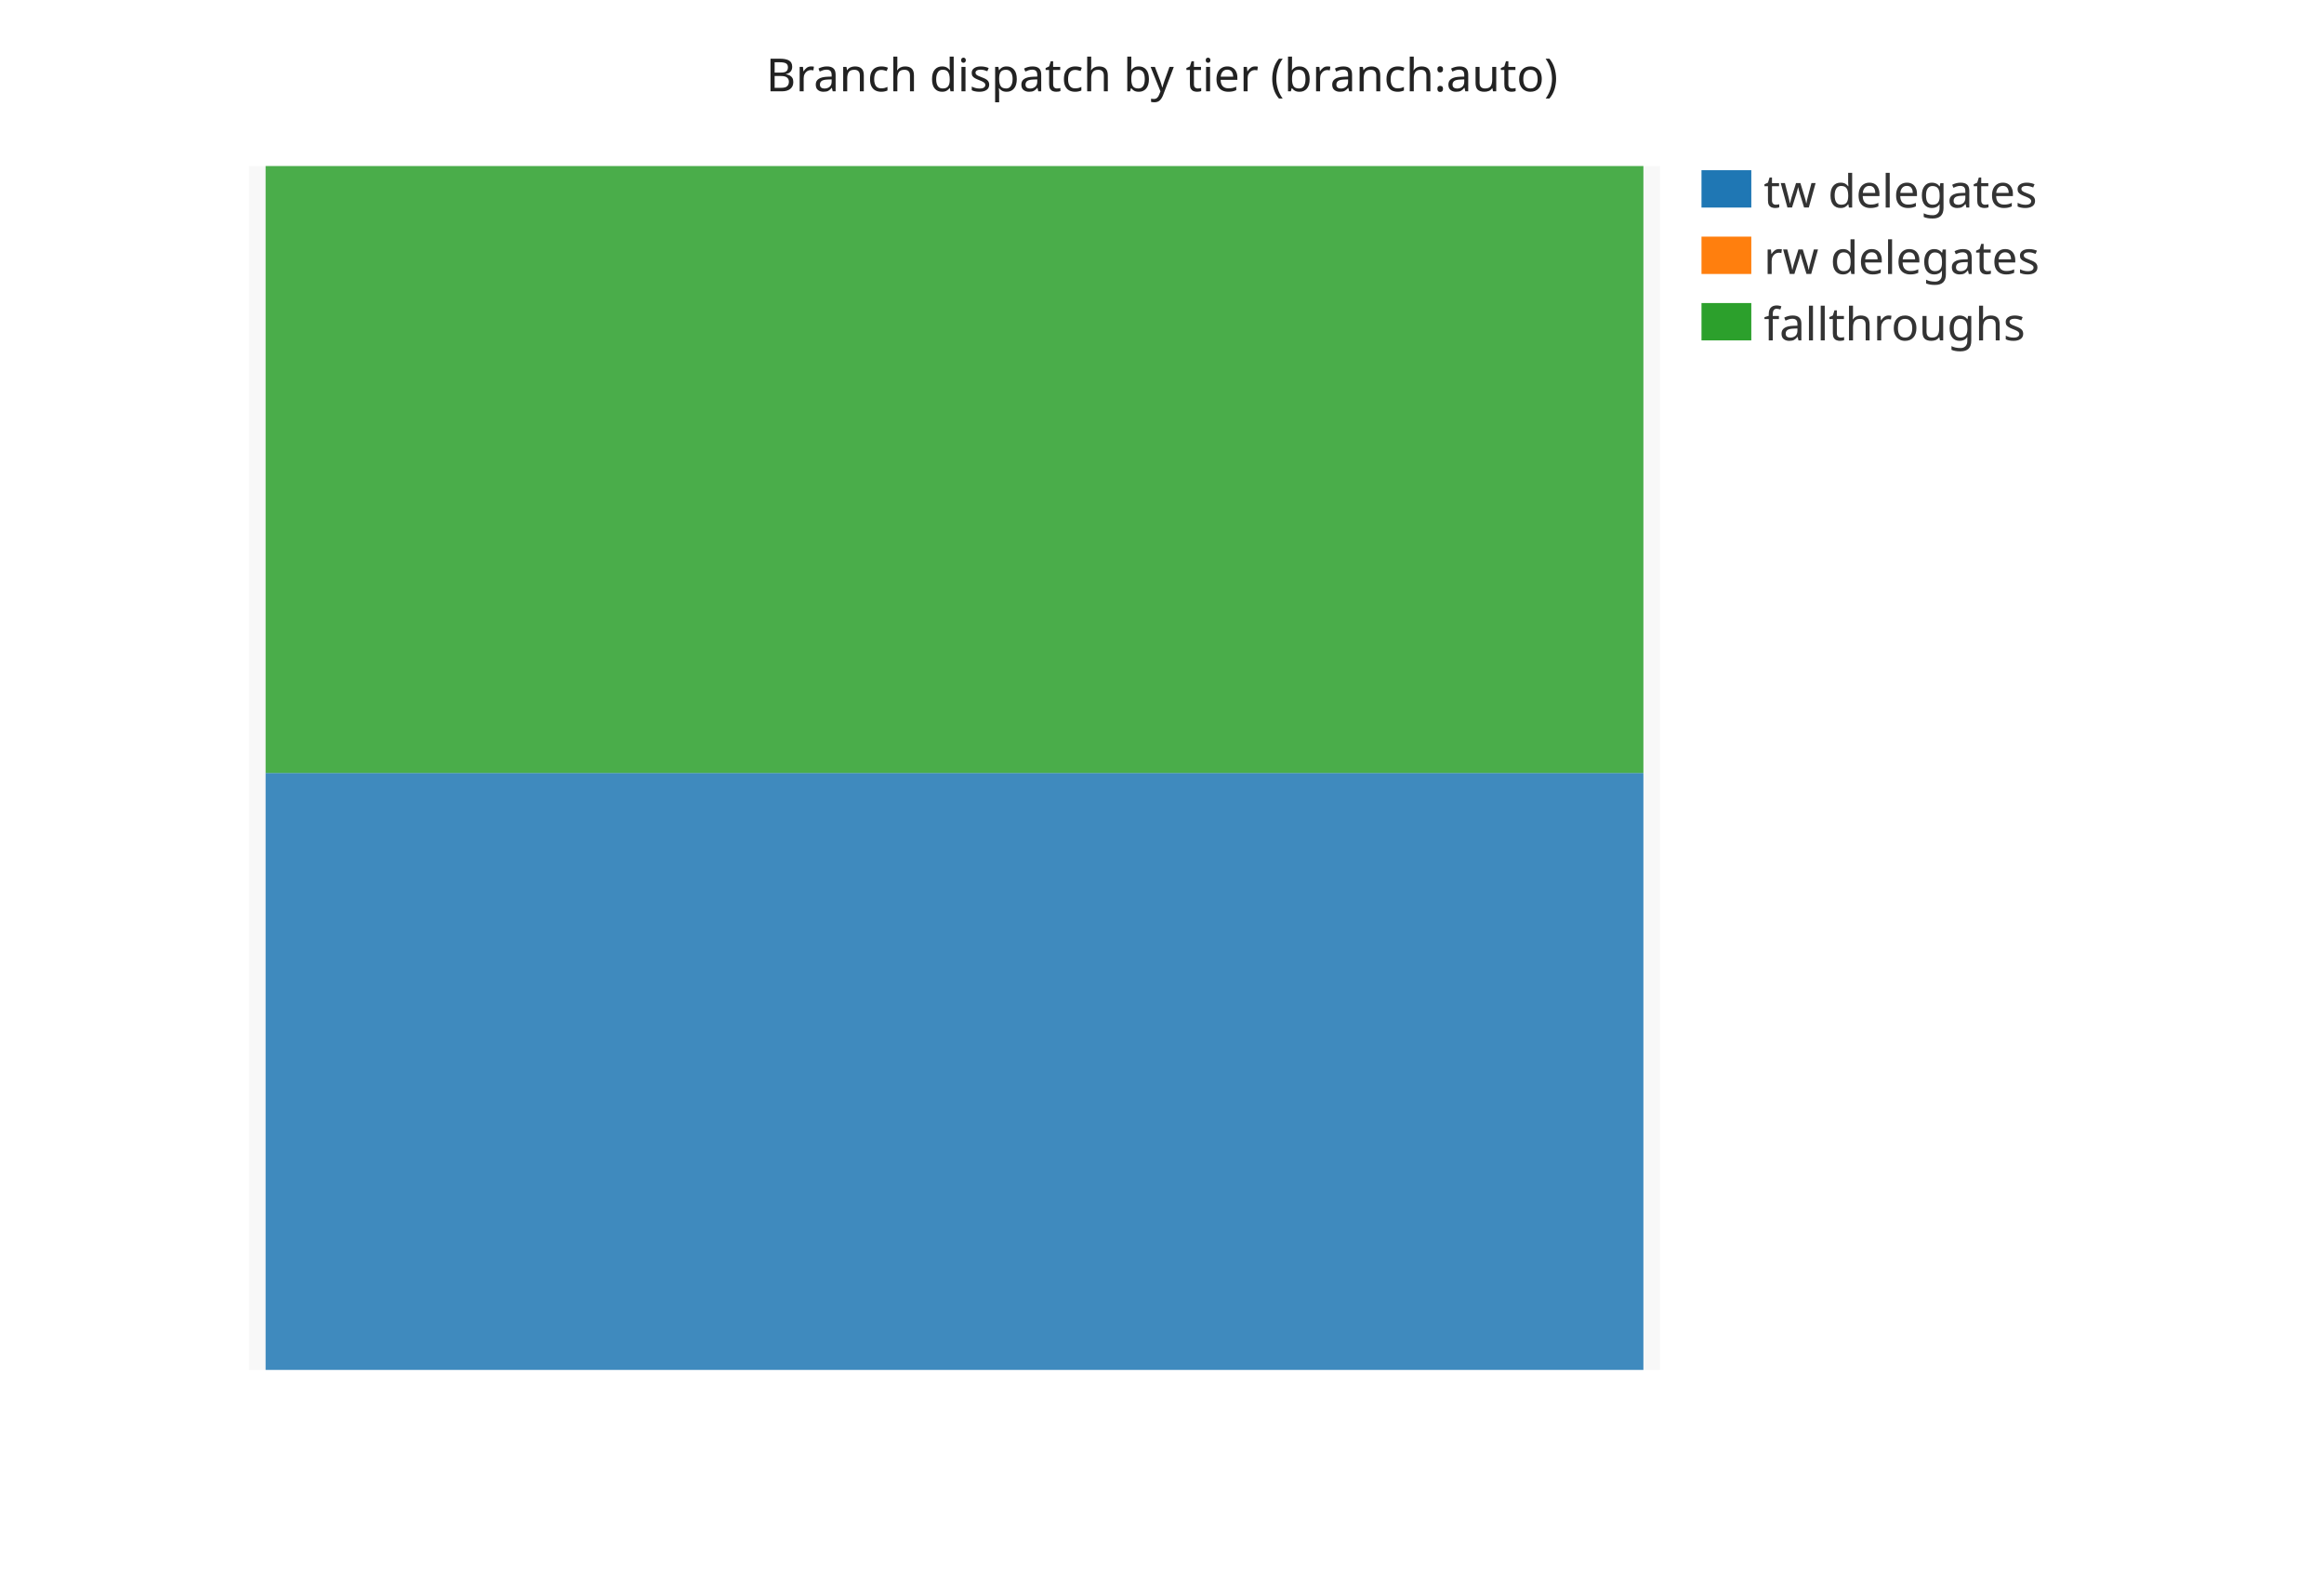
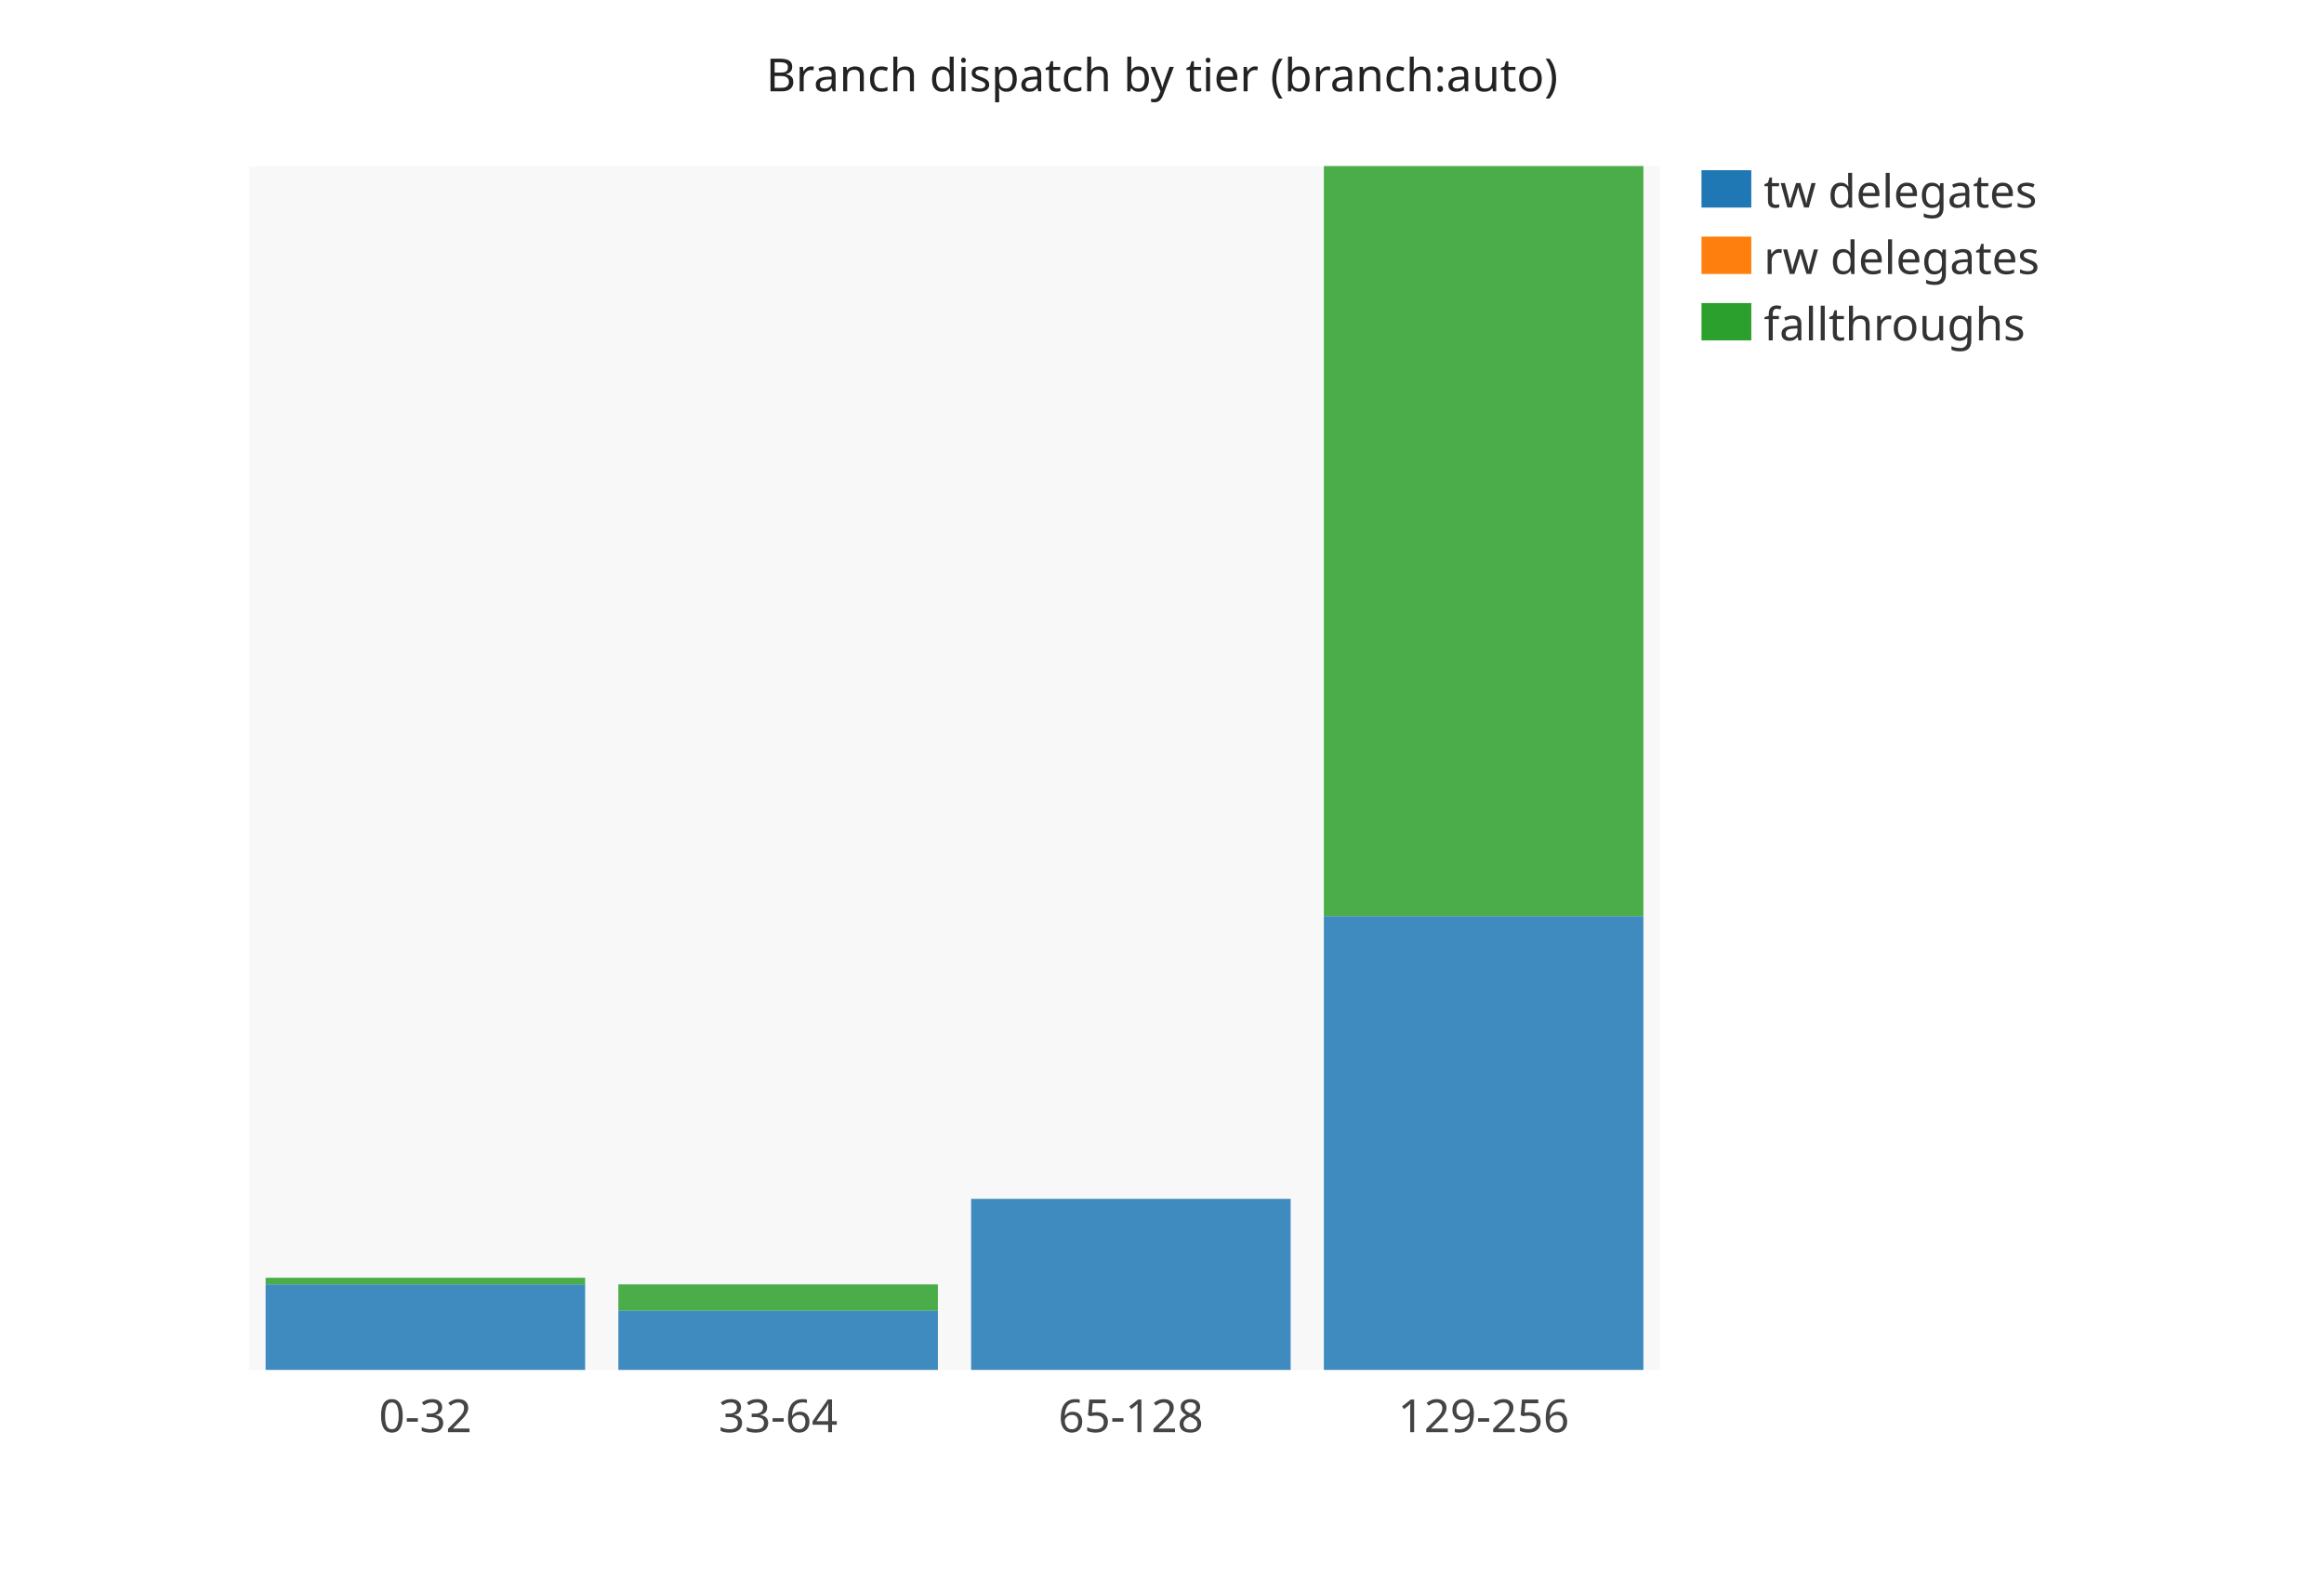
<svg xmlns="http://www.w3.org/2000/svg" width="560" height="380" viewBox="0 0 560 380">
  <style>text{font-family:sans-serif;font-size:11px;}</style>
  <rect x="60.0" y="40.0" width="340.0" height="290.0" fill="#f8f8f8" opacity="1.00" />
  <text x="280.0" y="22.0" text-anchor="middle" fill="#222" font-size="13">Branch dispatch by tier (branch:auto)</text>
-   <text x="230.0" y="345.0" text-anchor="middle" fill="#444" font-size="10" />
-   <rect x="64.0" y="186.2" width="332.0" height="143.8" fill="#1f77b4" opacity="0.85" />
-   <rect x="64.0" y="40.0" width="332.0" height="146.2" fill="#2ca02c" opacity="0.85" />
+   <text x="102.5" y="345.0" text-anchor="middle" fill="#444" font-size="10">0-32</text>
+   <rect x="64.0" y="309.4" width="77.0" height="20.6" fill="#1f77b4" opacity="0.85" />
+   <rect x="64.0" y="307.8" width="77.0" height="1.6" fill="#2ca02c" opacity="0.85" />
+   <text x="187.5" y="345.0" text-anchor="middle" fill="#444" font-size="10">33-64</text>
+   <rect x="149.0" y="315.7" width="77.0" height="14.3" fill="#1f77b4" opacity="0.85" />
+   <rect x="149.0" y="309.4" width="77.0" height="6.3" fill="#2ca02c" opacity="0.85" />
+   <text x="272.5" y="345.0" text-anchor="middle" fill="#444" font-size="10">65-128</text>
+   <rect x="234.0" y="288.8" width="77.0" height="41.2" fill="#1f77b4" opacity="0.85" />
+   <text x="357.5" y="345.0" text-anchor="middle" fill="#444" font-size="10">129-256</text>
+   <rect x="319.0" y="220.7" width="77.0" height="109.3" fill="#1f77b4" opacity="0.85" />
+   <rect x="319.0" y="40.0" width="77.0" height="180.7" fill="#2ca02c" opacity="0.85" />
  <rect x="410.0" y="41.0" width="12.0" height="9.0" fill="#1f77b4" opacity="1.00" />
  <text x="425.0" y="50.0" text-anchor="start" fill="#333" font-size="10">tw delegates</text>
  <rect x="410.0" y="57.0" width="12.0" height="9.0" fill="#ff7f0e" opacity="1.00" />
  <text x="425.0" y="66.0" text-anchor="start" fill="#333" font-size="10">rw delegates</text>
  <rect x="410.0" y="73.0" width="12.0" height="9.0" fill="#2ca02c" opacity="1.00" />
  <text x="425.0" y="82.0" text-anchor="start" fill="#333" font-size="10">fallthroughs</text>
</svg>
